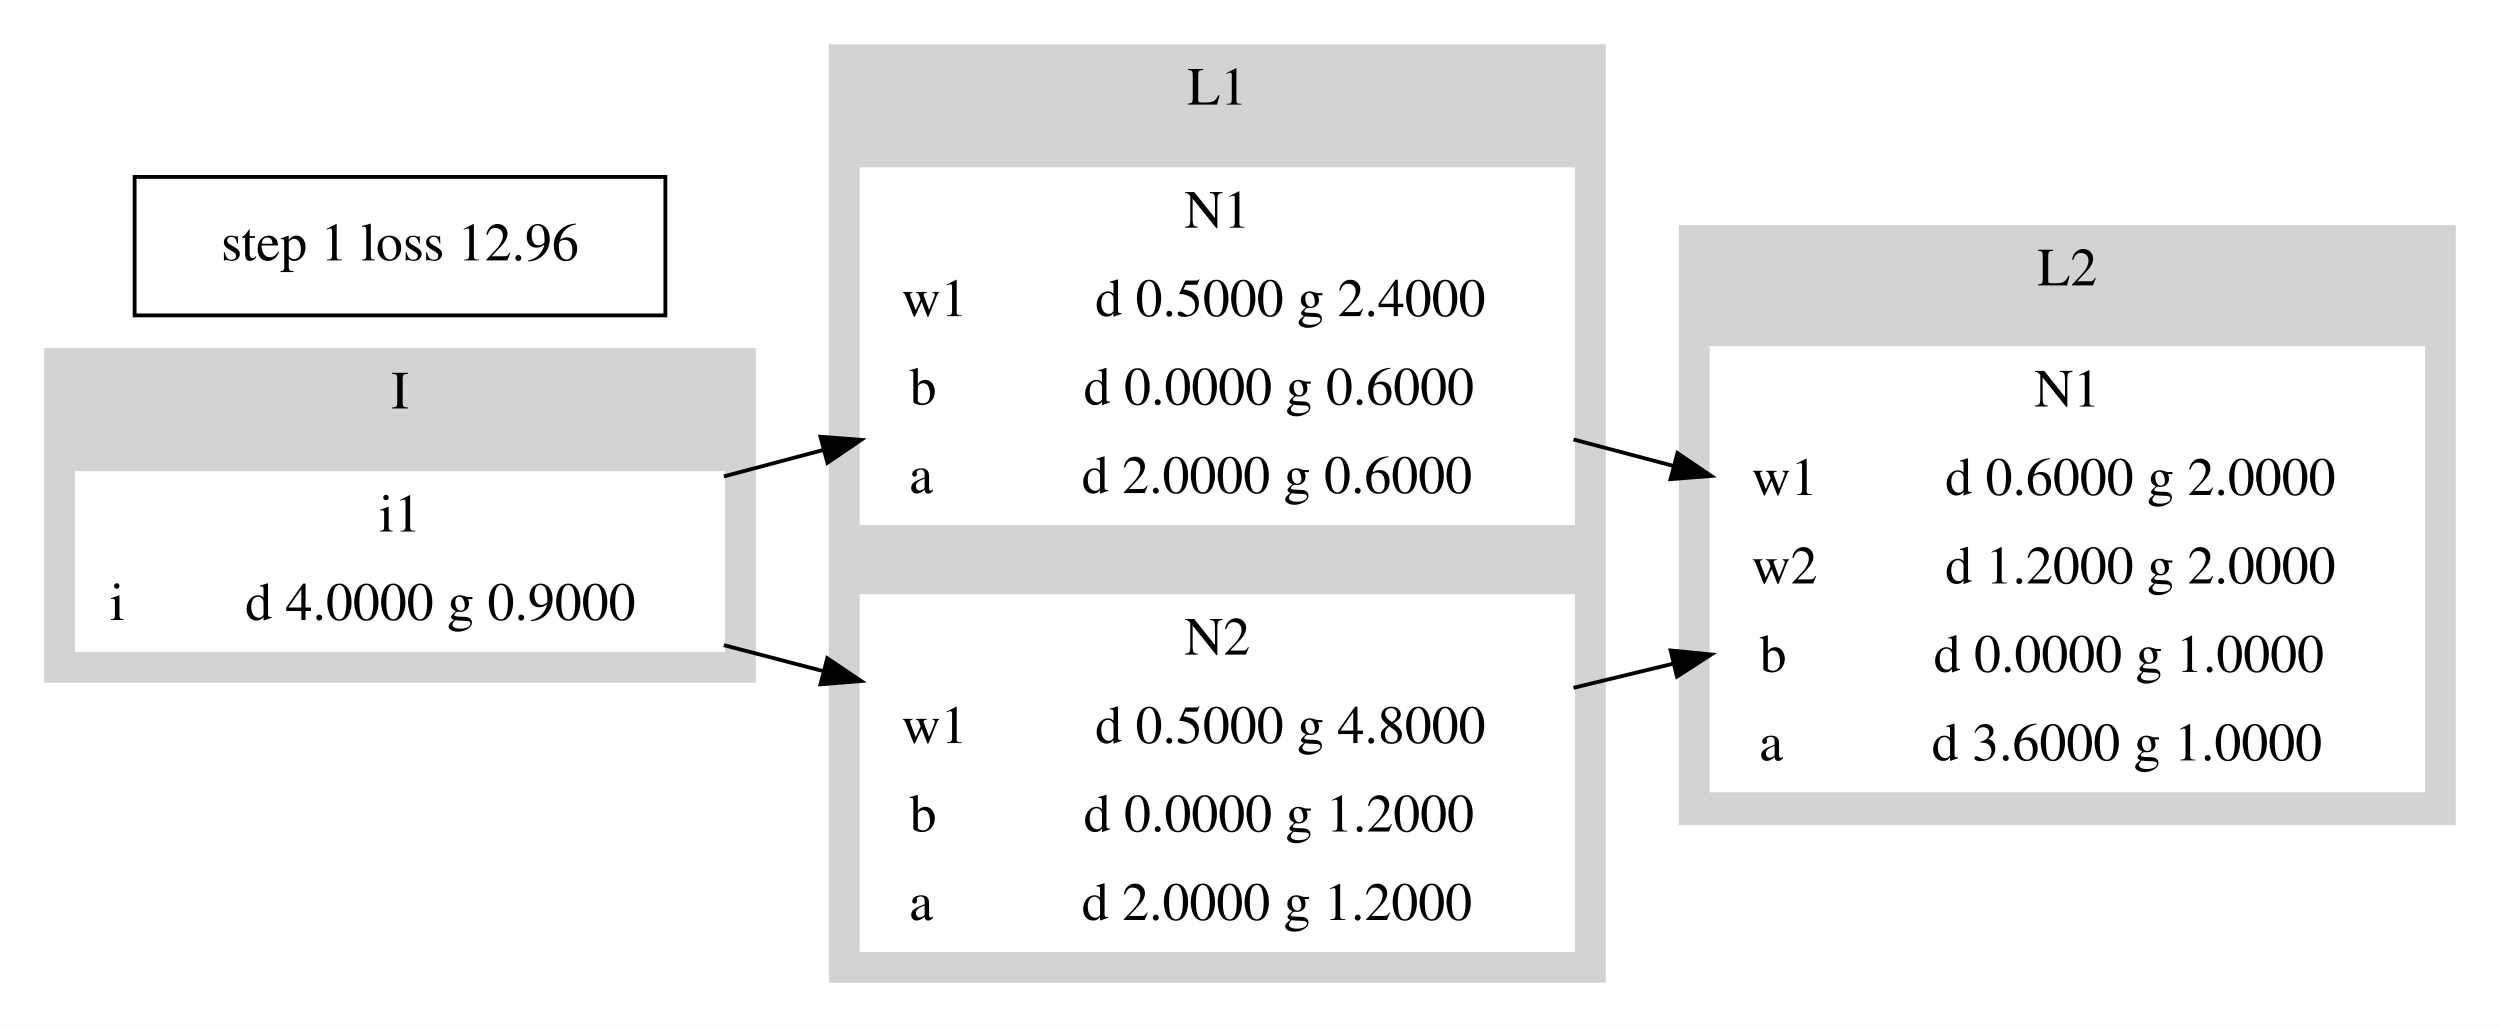
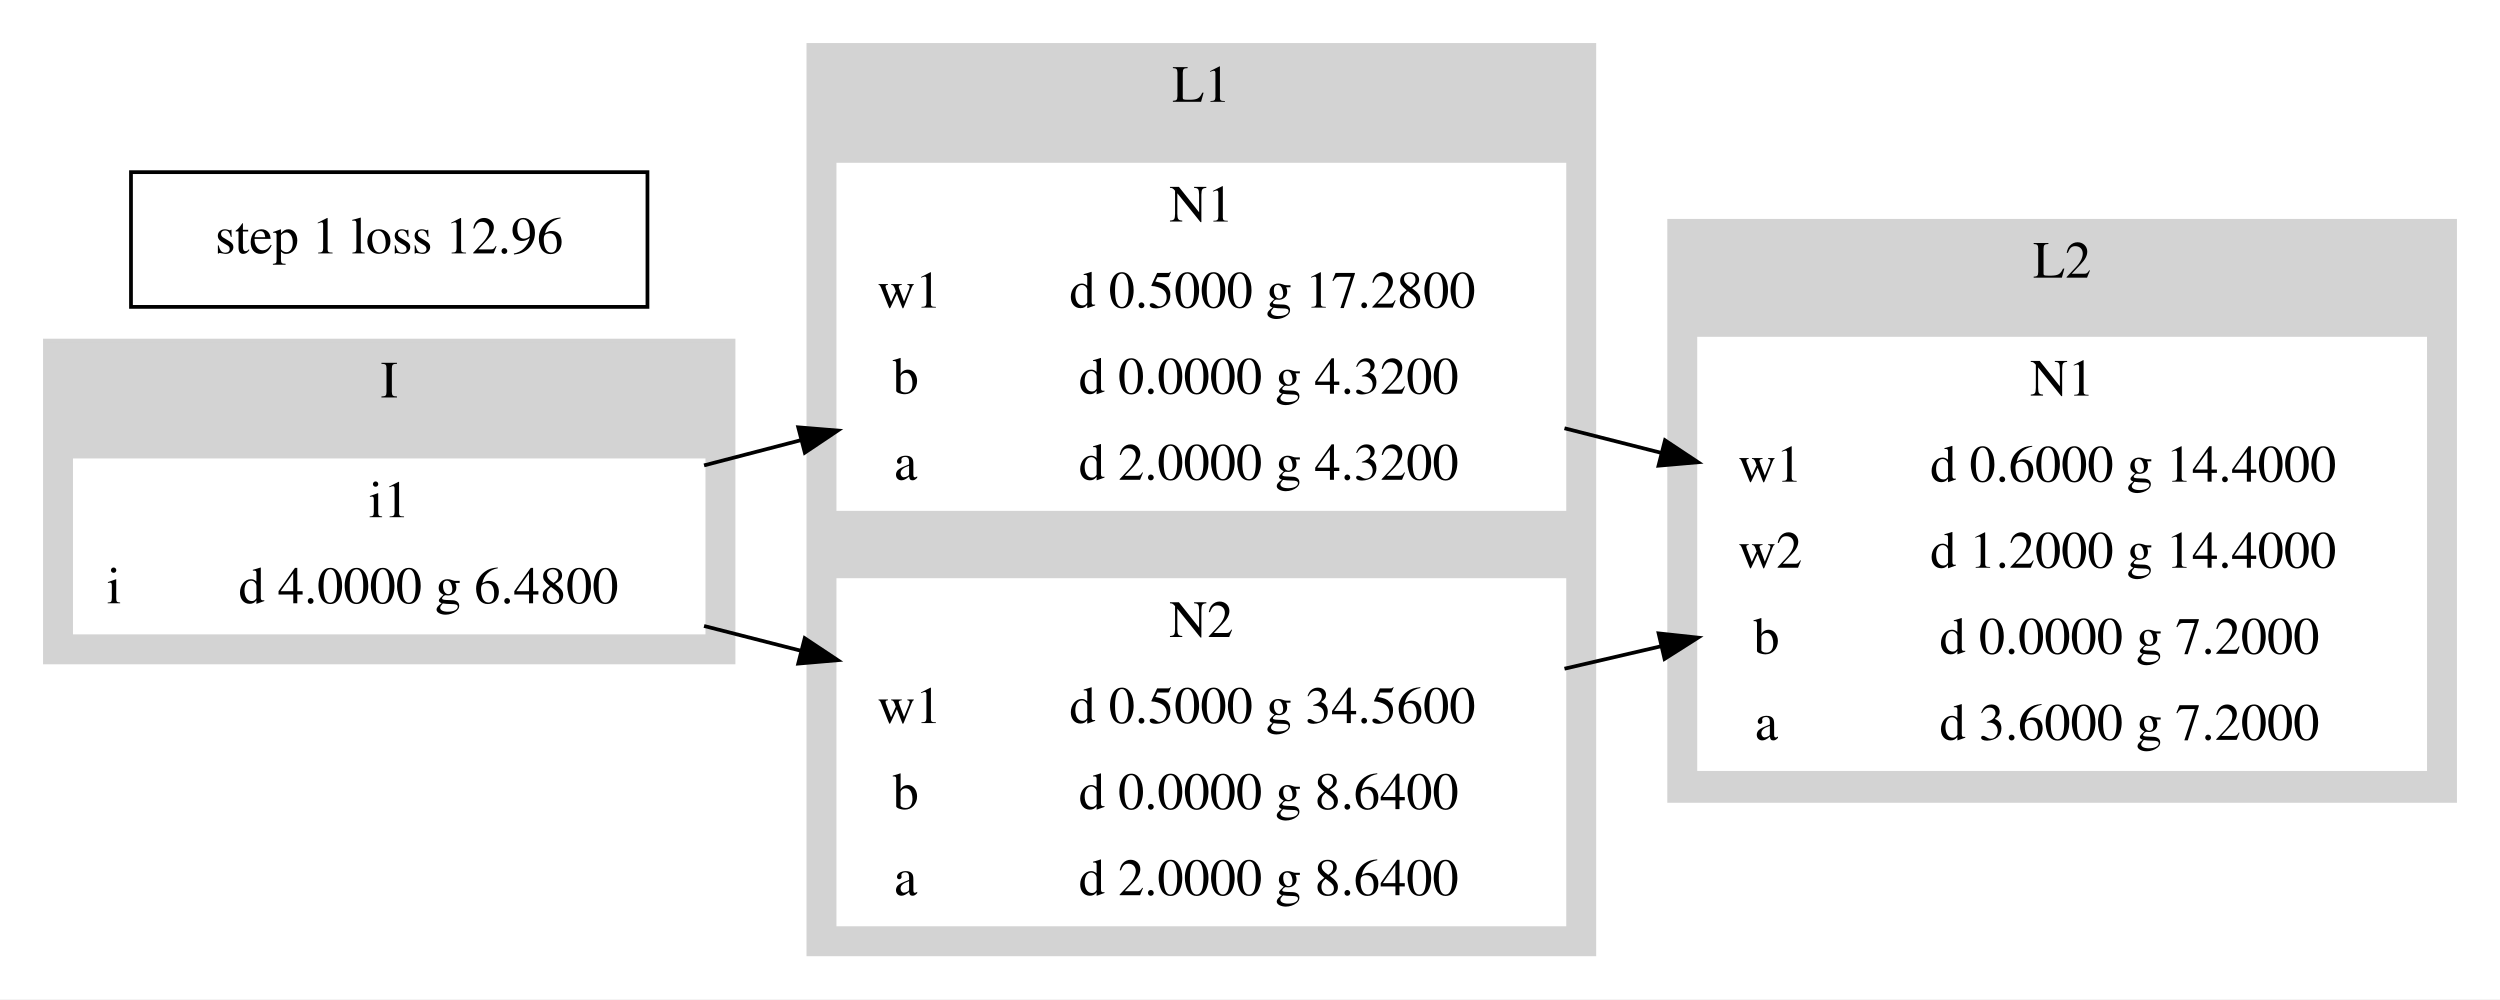
- <svg xmlns="http://www.w3.org/2000/svg" width="650pt" height="267pt" viewBox="0.00 0.00 650.00 267.00">
+ <svg xmlns="http://www.w3.org/2000/svg" width="668pt" height="267pt" viewBox="0.00 0.00 668.00 267.00">
  <g id="graph0" class="graph" transform="scale(1 1) rotate(0) translate(4 263)">
-     <polygon fill="white" stroke="transparent" points="-4,4 -4,-263 646,-263 646,4 -4,4" />
+     <polygon fill="white" stroke="transparent" points="-4,4 -4,-263 664,-263 664,4 -4,4" />
    <g id="clust1" class="cluster">
      <polygon fill="lightgrey" stroke="lightgrey" points="8,-86 8,-172 192,-172 192,-86 8,-86" />
      <text text-anchor="middle" x="100" y="-156.8" font-family="Times,serif" font-size="14.00">I</text>
    </g>
    <g id="clust2" class="cluster">
-       <polygon fill="lightgrey" stroke="lightgrey" points="212,-8 212,-251 413,-251 413,-8 212,-8" />
-       <text text-anchor="middle" x="312.5" y="-235.8" font-family="Times,serif" font-size="14.00">L1</text>
+       <polygon fill="lightgrey" stroke="lightgrey" points="212,-8 212,-251 422,-251 422,-8 212,-8" />
+       <text text-anchor="middle" x="317" y="-235.8" font-family="Times,serif" font-size="14.00">L1</text>
    </g>
    <g id="clust3" class="cluster">
-       <polygon fill="lightgrey" stroke="lightgrey" points="433,-49 433,-204 634,-204 634,-49 433,-49" />
-       <text text-anchor="middle" x="533.5" y="-188.8" font-family="Times,serif" font-size="14.00">L2</text>
+       <polygon fill="lightgrey" stroke="lightgrey" points="442,-49 442,-204 652,-204 652,-49 442,-49" />
+       <text text-anchor="middle" x="547" y="-188.8" font-family="Times,serif" font-size="14.00">L2</text>
    </g>
    <g id="node1" class="node">
      <polygon fill="white" stroke="white" points="16,-94 16,-140 184,-140 184,-94 16,-94" />
      <text text-anchor="middle" x="100" y="-124.8" font-family="Times,serif" font-size="14.00">i1</text>
      <polyline fill="none" stroke="white" points="16,-117 184,-117 " />
      <text text-anchor="middle" x="26.5" y="-101.8" font-family="Times,serif" font-size="14.00">i</text>
      <polyline fill="none" stroke="white" points="37,-94 37,-117 " />
-       <text text-anchor="middle" x="110.5" y="-101.8" font-family="Times,serif" font-size="14.00">d 4.0000 g 0.9000</text>
+       <text text-anchor="middle" x="110.5" y="-101.8" font-family="Times,serif" font-size="14.00">d 4.0000 g 6.4800</text>
    </g>
    <g id="node2" class="node">
-       <polygon fill="white" stroke="white" points="220,-127 220,-219 405,-219 405,-127 220,-127" />
-       <text text-anchor="middle" x="312.5" y="-203.8" font-family="Times,serif" font-size="14.00">N1</text>
-       <polyline fill="none" stroke="white" points="220,-196 405,-196 " />
+       <polygon fill="white" stroke="white" points="220,-127 220,-219 414,-219 414,-127 220,-127" />
+       <text text-anchor="middle" x="317" y="-203.8" font-family="Times,serif" font-size="14.00">N1</text>
+       <polyline fill="none" stroke="white" points="220,-196 414,-196 " />
      <text text-anchor="middle" x="239" y="-180.8" font-family="Times,serif" font-size="14.00">w1</text>
      <polyline fill="none" stroke="white" points="258,-173 258,-196 " />
-       <text text-anchor="middle" x="331.5" y="-180.8" font-family="Times,serif" font-size="14.00">d 0.5000 g 2.4000</text>
-       <polyline fill="none" stroke="white" points="220,-173 405,-173 " />
-       <text text-anchor="middle" x="236" y="-157.8" font-family="Times,serif" font-size="14.00">b</text>
-       <polyline fill="none" stroke="white" points="252,-150 252,-173 " />
-       <text text-anchor="middle" x="328.5" y="-157.8" font-family="Times,serif" font-size="14.00">d 0.0000 g 0.6000</text>
-       <polyline fill="none" stroke="white" points="220,-150 405,-150 " />
-       <text text-anchor="middle" x="235.5" y="-134.8" font-family="Times,serif" font-size="14.00">a</text>
-       <polyline fill="none" stroke="white" points="251,-127 251,-150 " />
-       <text text-anchor="middle" x="328" y="-134.8" font-family="Times,serif" font-size="14.00">d 2.0000 g 0.6000</text>
+       <text text-anchor="middle" x="336" y="-180.8" font-family="Times,serif" font-size="14.00">d 0.5000 g 17.2800</text>
+       <polyline fill="none" stroke="white" points="220,-173 414,-173 " />
+       <text text-anchor="middle" x="238" y="-157.8" font-family="Times,serif" font-size="14.00">b</text>
+       <polyline fill="none" stroke="white" points="256,-150 256,-173 " />
+       <text text-anchor="middle" x="335" y="-157.8" font-family="Times,serif" font-size="14.00">d 0.0000 g 4.3200</text>
+       <polyline fill="none" stroke="white" points="220,-150 414,-150 " />
+       <text text-anchor="middle" x="238" y="-134.8" font-family="Times,serif" font-size="14.00">a</text>
+       <polyline fill="none" stroke="white" points="256,-127 256,-150 " />
+       <text text-anchor="middle" x="335" y="-134.8" font-family="Times,serif" font-size="14.00">d 2.0000 g 4.3200</text>
    </g>
    <g id="edge1" class="edge">
-       <path fill="none" stroke="black" d="M184.2,-139.13C192.71,-141.4 201.43,-143.72 210.11,-146.03" />
-       <polygon fill="black" stroke="black" points="209.33,-149.44 219.89,-148.63 211.13,-142.68 209.33,-149.44" />
+       <path fill="none" stroke="black" d="M184.12,-138.65C192.62,-140.86 201.34,-143.13 210.04,-145.4" />
+       <polygon fill="black" stroke="black" points="209.29,-148.82 219.84,-147.95 211.05,-142.05 209.29,-148.82" />
    </g>
    <g id="node3" class="node">
-       <polygon fill="white" stroke="white" points="220,-16 220,-108 405,-108 405,-16 220,-16" />
-       <text text-anchor="middle" x="312.5" y="-92.8" font-family="Times,serif" font-size="14.00">N2</text>
-       <polyline fill="none" stroke="white" points="220,-85 405,-85 " />
+       <polygon fill="white" stroke="white" points="220,-16 220,-108 414,-108 414,-16 220,-16" />
+       <text text-anchor="middle" x="317" y="-92.8" font-family="Times,serif" font-size="14.00">N2</text>
+       <polyline fill="none" stroke="white" points="220,-85 414,-85 " />
      <text text-anchor="middle" x="239" y="-69.8" font-family="Times,serif" font-size="14.00">w1</text>
      <polyline fill="none" stroke="white" points="258,-62 258,-85 " />
-       <text text-anchor="middle" x="331.5" y="-69.8" font-family="Times,serif" font-size="14.00">d 0.5000 g 4.8000</text>
-       <polyline fill="none" stroke="white" points="220,-62 405,-62 " />
-       <text text-anchor="middle" x="236" y="-46.8" font-family="Times,serif" font-size="14.00">b</text>
-       <polyline fill="none" stroke="white" points="252,-39 252,-62 " />
-       <text text-anchor="middle" x="328.5" y="-46.8" font-family="Times,serif" font-size="14.00">d 0.0000 g 1.2000</text>
-       <polyline fill="none" stroke="white" points="220,-39 405,-39 " />
-       <text text-anchor="middle" x="235.5" y="-23.8" font-family="Times,serif" font-size="14.00">a</text>
-       <polyline fill="none" stroke="white" points="251,-16 251,-39 " />
-       <text text-anchor="middle" x="328" y="-23.8" font-family="Times,serif" font-size="14.00">d 2.0000 g 1.2000</text>
+       <text text-anchor="middle" x="336" y="-69.8" font-family="Times,serif" font-size="14.00">d 0.5000 g 34.5600</text>
+       <polyline fill="none" stroke="white" points="220,-62 414,-62 " />
+       <text text-anchor="middle" x="238" y="-46.8" font-family="Times,serif" font-size="14.00">b</text>
+       <polyline fill="none" stroke="white" points="256,-39 256,-62 " />
+       <text text-anchor="middle" x="335" y="-46.8" font-family="Times,serif" font-size="14.00">d 0.0000 g 8.6400</text>
+       <polyline fill="none" stroke="white" points="220,-39 414,-39 " />
+       <text text-anchor="middle" x="238" y="-23.8" font-family="Times,serif" font-size="14.00">a</text>
+       <polyline fill="none" stroke="white" points="256,-16 256,-39 " />
+       <text text-anchor="middle" x="335" y="-23.8" font-family="Times,serif" font-size="14.00">d 2.0000 g 8.6400</text>
    </g>
    <g id="edge2" class="edge">
-       <path fill="none" stroke="black" d="M184.2,-95.26C192.71,-93.04 201.43,-90.76 210.11,-88.49" />
-       <polygon fill="black" stroke="black" points="211.1,-91.85 219.89,-85.94 209.33,-85.08 211.1,-91.85" />
+       <path fill="none" stroke="black" d="M184.12,-95.74C192.62,-93.56 201.34,-91.33 210.04,-89.11" />
+       <polygon fill="black" stroke="black" points="211.02,-92.47 219.84,-86.6 209.29,-85.69 211.02,-92.47" />
    </g>
    <g id="node4" class="node">
-       <polygon fill="white" stroke="white" points="441,-57.5 441,-172.5 626,-172.5 626,-57.5 441,-57.5" />
-       <text text-anchor="middle" x="533.5" y="-157.3" font-family="Times,serif" font-size="14.00">N1</text>
-       <polyline fill="none" stroke="white" points="441,-149.5 626,-149.5 " />
-       <text text-anchor="middle" x="460" y="-134.3" font-family="Times,serif" font-size="14.00">w1</text>
-       <polyline fill="none" stroke="white" points="479,-126.5 479,-149.5 " />
-       <text text-anchor="middle" x="552.5" y="-134.3" font-family="Times,serif" font-size="14.00">d 0.6000 g 2.0000</text>
-       <polyline fill="none" stroke="white" points="441,-126.5 626,-126.5 " />
-       <text text-anchor="middle" x="460" y="-111.3" font-family="Times,serif" font-size="14.00">w2</text>
-       <polyline fill="none" stroke="white" points="479,-103.5 479,-126.5 " />
-       <text text-anchor="middle" x="552.5" y="-111.3" font-family="Times,serif" font-size="14.00">d 1.2000 g 2.0000</text>
-       <polyline fill="none" stroke="white" points="441,-103.5 626,-103.5 " />
-       <text text-anchor="middle" x="457" y="-88.3" font-family="Times,serif" font-size="14.00">b</text>
-       <polyline fill="none" stroke="white" points="473,-80.5 473,-103.5 " />
-       <text text-anchor="middle" x="549.5" y="-88.3" font-family="Times,serif" font-size="14.00">d 0.0000 g 1.0000</text>
-       <polyline fill="none" stroke="white" points="441,-80.5 626,-80.5 " />
-       <text text-anchor="middle" x="456.5" y="-65.3" font-family="Times,serif" font-size="14.00">a</text>
-       <polyline fill="none" stroke="white" points="472,-57.5 472,-80.5 " />
-       <text text-anchor="middle" x="549" y="-65.3" font-family="Times,serif" font-size="14.00">d 3.6000 g 1.0000</text>
+       <polygon fill="white" stroke="white" points="450,-57.5 450,-172.5 644,-172.5 644,-57.5 450,-57.5" />
+       <text text-anchor="middle" x="547" y="-157.3" font-family="Times,serif" font-size="14.00">N1</text>
+       <polyline fill="none" stroke="white" points="450,-149.5 644,-149.5 " />
+       <text text-anchor="middle" x="469" y="-134.3" font-family="Times,serif" font-size="14.00">w1</text>
+       <polyline fill="none" stroke="white" points="488,-126.5 488,-149.5 " />
+       <text text-anchor="middle" x="566" y="-134.3" font-family="Times,serif" font-size="14.00">d 0.6000 g 14.4000</text>
+       <polyline fill="none" stroke="white" points="450,-126.5 644,-126.5 " />
+       <text text-anchor="middle" x="469" y="-111.3" font-family="Times,serif" font-size="14.00">w2</text>
+       <polyline fill="none" stroke="white" points="488,-103.5 488,-126.5 " />
+       <text text-anchor="middle" x="566" y="-111.3" font-family="Times,serif" font-size="14.00">d 1.2000 g 14.4000</text>
+       <polyline fill="none" stroke="white" points="450,-103.5 644,-103.5 " />
+       <text text-anchor="middle" x="468" y="-88.3" font-family="Times,serif" font-size="14.00">b</text>
+       <polyline fill="none" stroke="white" points="486,-80.5 486,-103.5 " />
+       <text text-anchor="middle" x="565" y="-88.3" font-family="Times,serif" font-size="14.00">d 0.0000 g 7.2000</text>
+       <polyline fill="none" stroke="white" points="450,-80.5 644,-80.5 " />
+       <text text-anchor="middle" x="468" y="-65.3" font-family="Times,serif" font-size="14.00">a</text>
+       <polyline fill="none" stroke="white" points="486,-57.5 486,-80.5 " />
+       <text text-anchor="middle" x="565" y="-65.3" font-family="Times,serif" font-size="14.00">d 3.6000 g 7.2000</text>
    </g>
    <g id="edge3" class="edge">
-       <path fill="none" stroke="black" d="M405.11,-148.74C413.71,-146.46 422.46,-144.14 431.14,-141.84" />
-       <polygon fill="black" stroke="black" points="432.14,-145.2 440.91,-139.26 430.35,-138.43 432.14,-145.2" />
+       <path fill="none" stroke="black" d="M414.03,-148.57C422.61,-146.39 431.33,-144.17 439.98,-141.97" />
+       <polygon fill="black" stroke="black" points="440.89,-145.35 449.71,-139.49 439.16,-138.57 440.89,-145.35" />
    </g>
    <g id="edge4" class="edge">
-       <path fill="none" stroke="black" d="M405.11,-84.17C413.71,-86.25 422.46,-88.37 431.14,-90.47" />
-       <polygon fill="black" stroke="black" points="430.37,-93.88 440.91,-92.83 432.01,-87.08 430.37,-93.88" />
+       <path fill="none" stroke="black" d="M414.03,-84.32C422.52,-86.3 431.14,-88.3 439.7,-90.29" />
+       <polygon fill="black" stroke="black" points="439.18,-93.76 449.71,-92.62 440.77,-86.94 439.18,-93.76" />
    </g>
    <g id="node5" class="node">
      <polygon fill="none" stroke="black" points="31,-181 31,-217 169,-217 169,-181 31,-181" />
      <text text-anchor="middle" x="100" y="-195.3" font-family="Times,serif" font-size="14.00">step 1 loss 12.96</text>
    </g>
  </g>
</svg>
